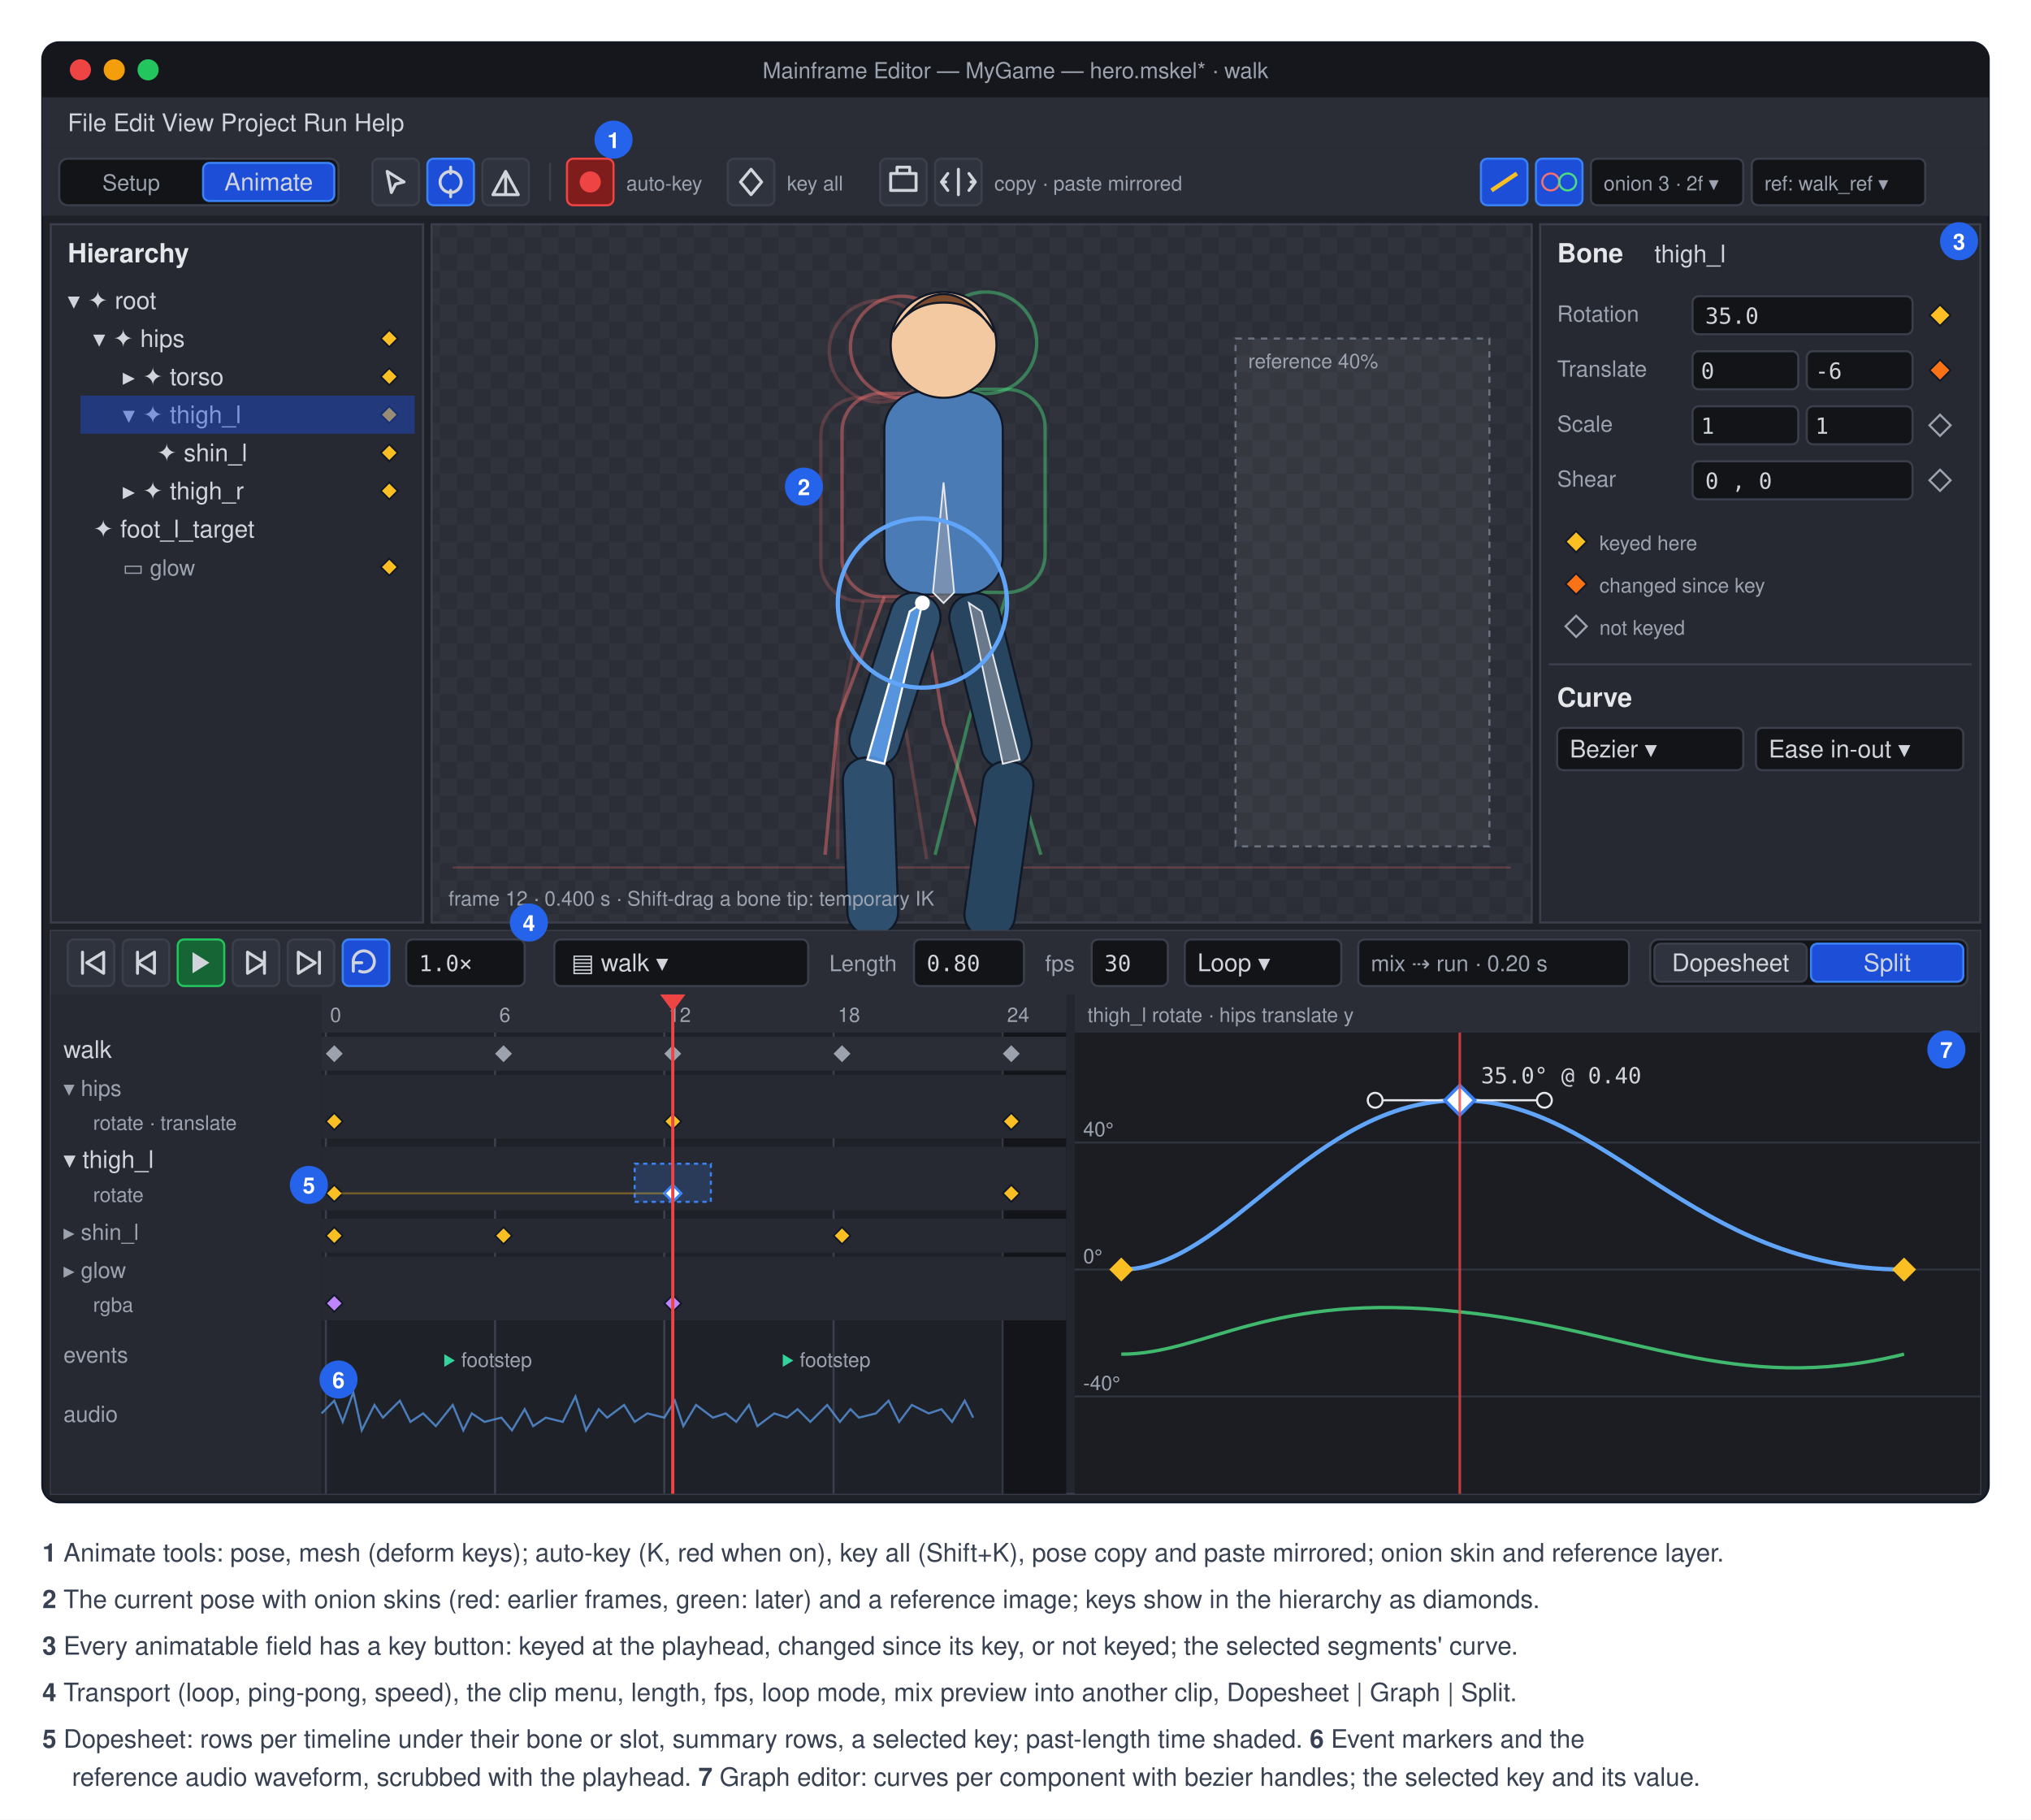
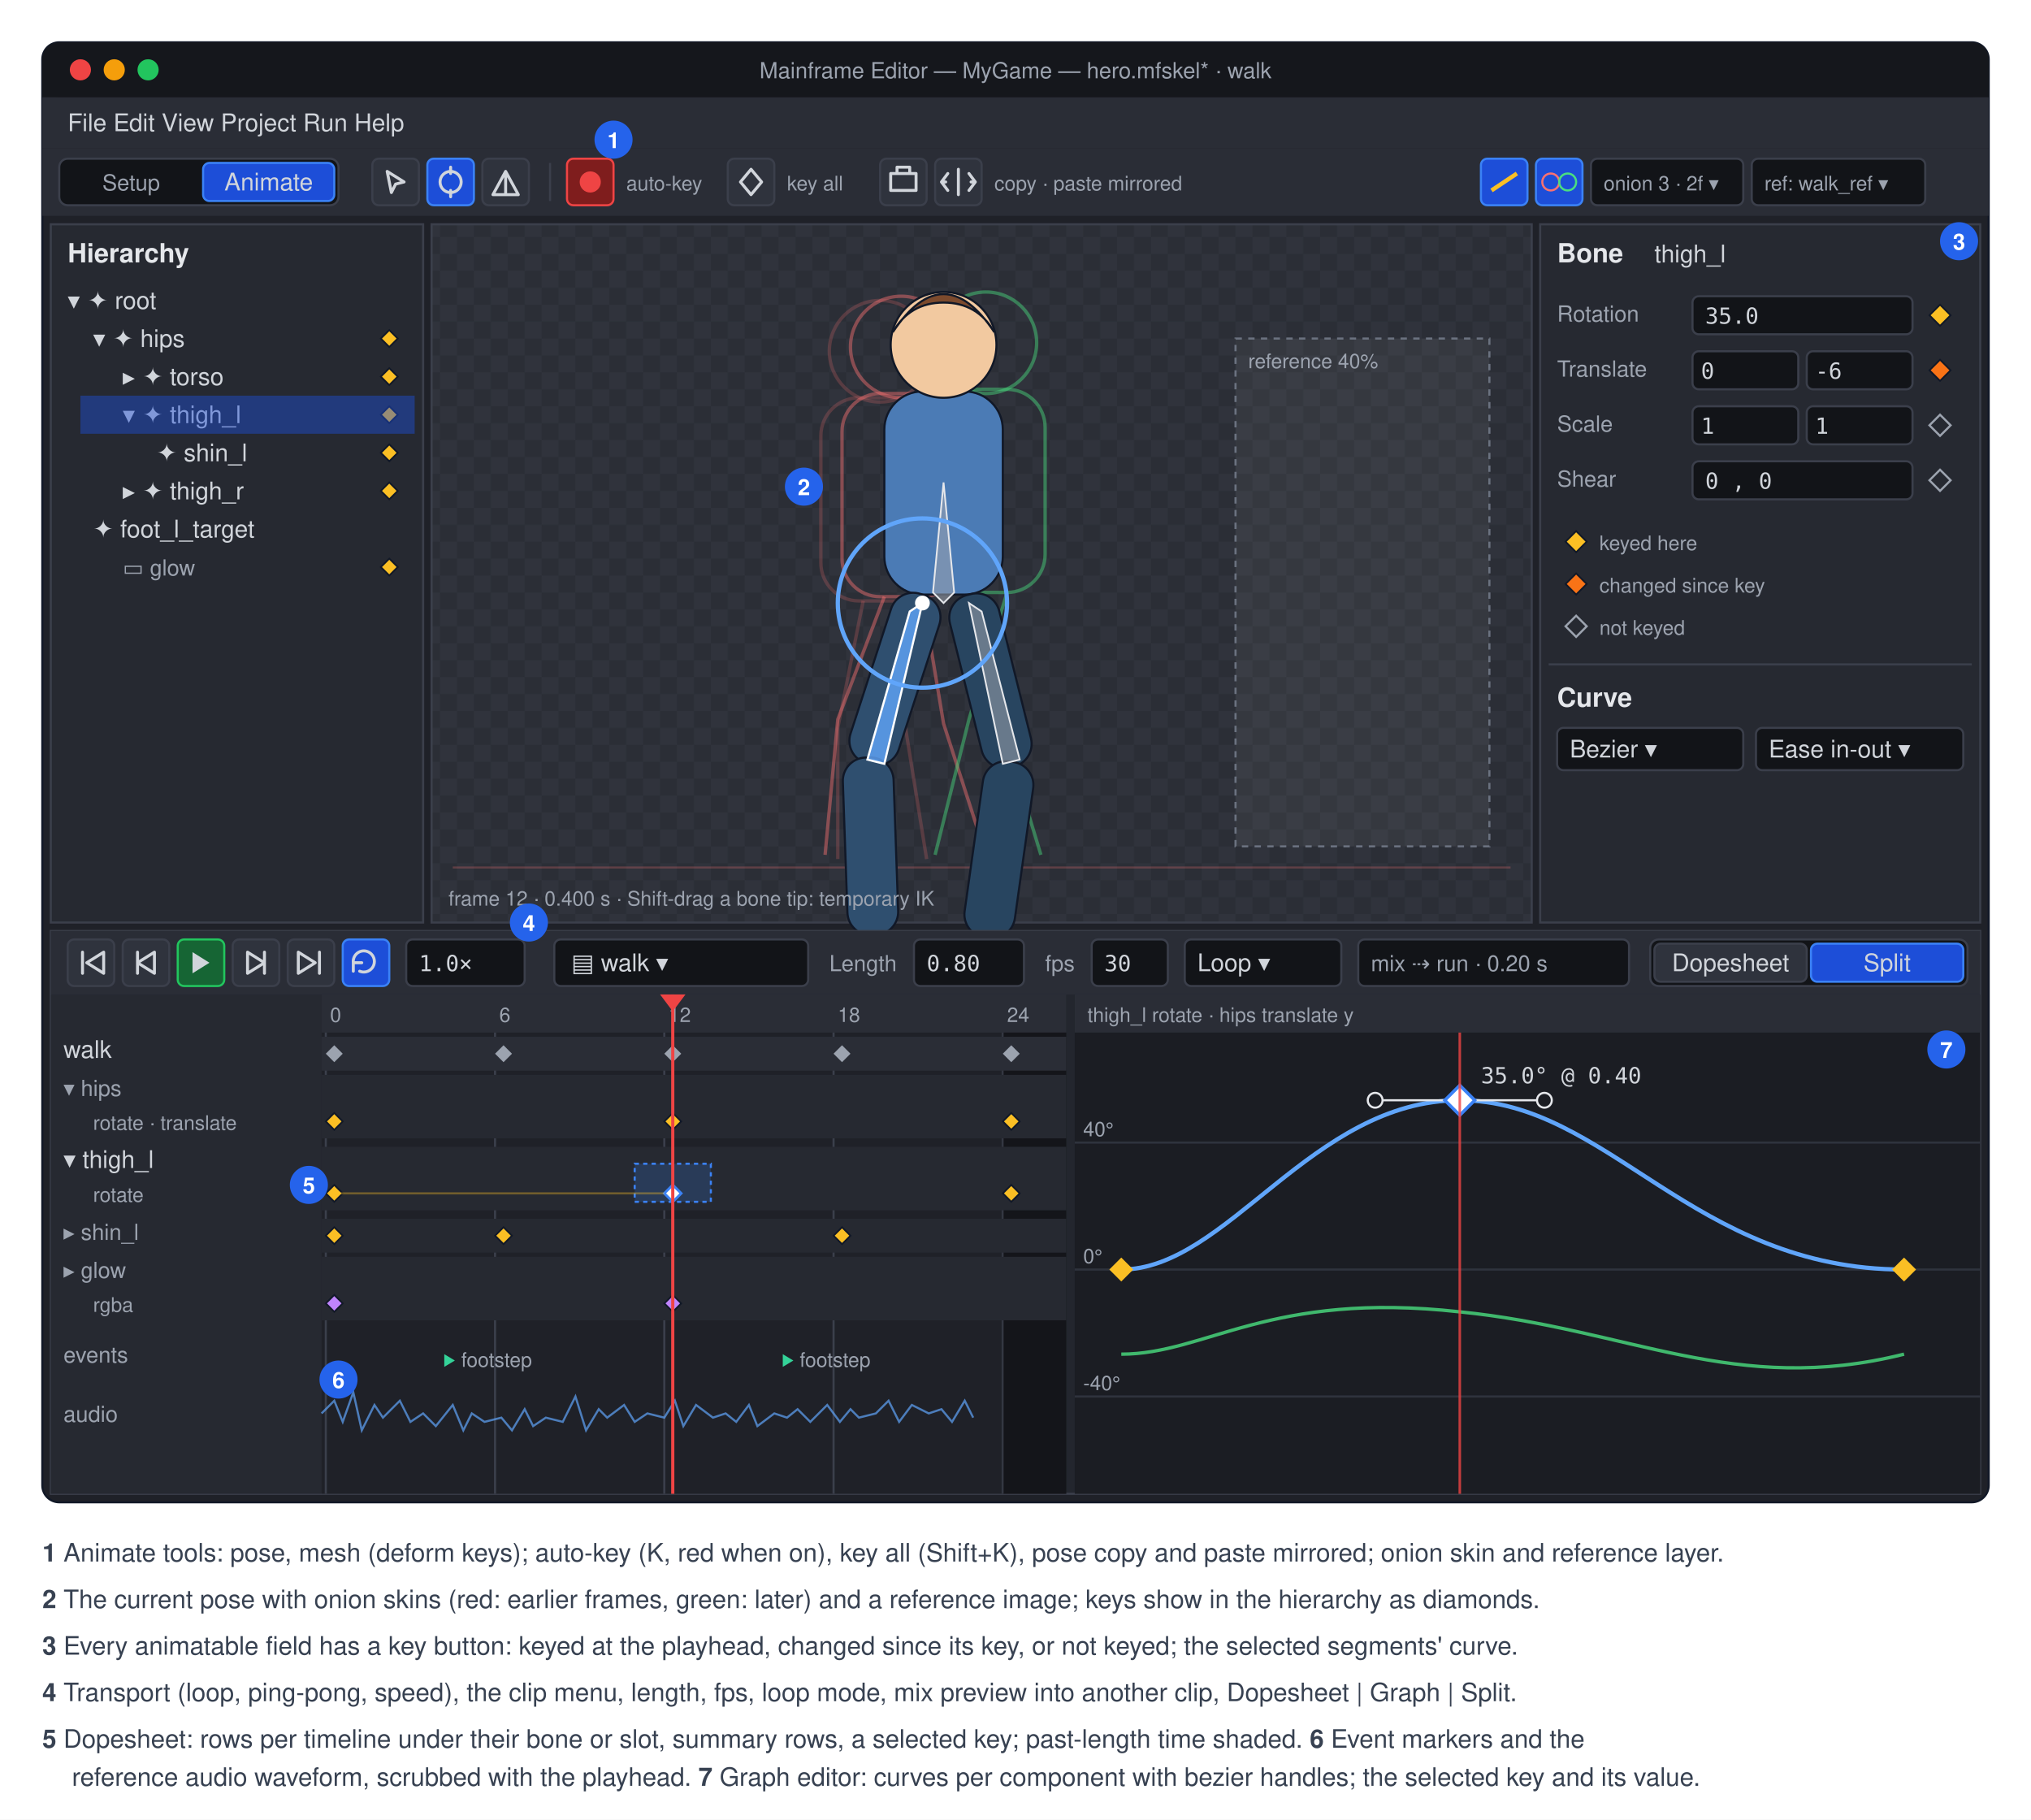
<svg xmlns="http://www.w3.org/2000/svg" viewBox="0 0 960 860" font-family="-apple-system, 'Segoe UI', Helvetica, Arial, sans-serif" font-size="13">
  <rect width="960" height="860" fill="#ffffff" />
  <style>
    .hdr{font-weight:600;font-size:12.5px;fill:#e5e7eb}
    .t{fill:#d1d5db;font-size:11.5px}
    .s{fill:#9ca3af;font-size:10.5px}
    .xs{fill:#9ca3af;font-size:9.5px}
    .m{fill:#d1d5db;font-size:10.5px;font-family:ui-monospace, Menlo, Consolas, monospace}
    .cap{fill:#374151;font-size:12px}
    .num{fill:#ffffff;font-size:10.5px;font-weight:700}
    .g{fill:none;stroke:#d1d5db;stroke-width:1.4;stroke-linecap:round;stroke-linejoin:round}
    .btn{fill:#2f333d;stroke:#3b3f4b}
    .on{fill:#1d4ed8;stroke:#3b82f6}
    .fld{fill:#121418;stroke:#3b3f4b}
    .bone{fill:#9ca3af;fill-opacity:0.55;stroke:#e5e7eb;stroke-width:0.8}
    .art{stroke:#111827;stroke-width:1}
    .key{fill:#fbbf24;stroke:#111827;stroke-width:0.8}
    .keys{fill:#ffffff;stroke:#3b82f6;stroke-width:1.2}
    .row{fill:#2a2d36}
    .row2{fill:#262931}
  </style>
  <defs>
    <pattern id="chk2" width="16" height="16" patternUnits="userSpaceOnUse">
      <rect width="16" height="16" fill="#2b2e36" />
      <rect width="8" height="8" fill="#30333c" />
      <rect x="8" y="8" width="8" height="8" fill="#30333c" />
    </pattern>
    <g id="leg">
      <rect x="-12" y="0" width="24" height="84" rx="11" />
    </g>
  </defs>
  <rect x="20" y="20" width="920" height="690" rx="8" fill="#1f2128" stroke="#111827" />
  <rect x="20" y="20" width="920" height="26" rx="8" fill="#15171c" />
  <rect x="20" y="38" width="920" height="8" fill="#15171c" />
  <circle cx="38" cy="33" r="5" fill="#ef4444" />
  <circle cx="54" cy="33" r="5" fill="#f59e0b" />
  <circle cx="70" cy="33" r="5" fill="#22c55e" />
-   <text x="480" y="37" class="s" text-anchor="middle">Mainframe Editor — MyGame — hero.mskel* · walk</text>
+   <text x="480" y="37" class="s" text-anchor="middle">Mainframe Editor — MyGame — hero.mfskel* · walk</text>
  <rect x="20" y="46" width="920" height="24" fill="#2a2d36" />
  <text x="32" y="62" class="t">File   Edit   View   Project   Run   Help</text>
  <rect x="20" y="70" width="920" height="32" fill="#2a2d36" />
  <rect x="28" y="75" width="132" height="22" rx="4" class="fld" />
  <text x="62" y="90" class="s" text-anchor="middle">Setup</text>
  <rect x="96" y="77" width="62" height="18" rx="3" class="on" />
  <text x="127" y="90" class="t" text-anchor="middle">Animate</text>
  <rect x="176" y="75" width="22" height="22" rx="3" class="btn" />
  <path d="M183,81 l8,5 -4,1 -2,4 z" class="g" />
  <rect x="202" y="75" width="22" height="22" rx="3" class="on" />
  <circle cx="213" cy="86" r="5" class="g" />
  <path d="M213,79 v3 M213,90 v3" class="g" />
  <rect x="228" y="75" width="22" height="22" rx="3" class="btn" />
  <path d="M233,92 l6,-11 6,11 z M239,81 v11" class="g" />
  <line x1="260" y1="77" x2="260" y2="95" stroke="#3b3f4b" />
  <rect x="268" y="75" width="22" height="22" rx="3" fill="#7f1d1d" stroke="#ef4444" />
  <circle cx="279" cy="86" r="5" fill="#ef4444" />
  <text x="296" y="90" class="xs">auto-key</text>
  <rect x="344" y="75" width="22" height="22" rx="3" class="btn" />
  <path d="M355,80 l5,6 -5,6 -5,-6 z" class="g" />
  <text x="372" y="90" class="xs">key all</text>
  <rect x="416" y="75" width="22" height="22" rx="3" class="btn" />
  <path d="M421,82 h12 v8 h-12 z M424,82 v-3 h6 v3" class="g" />
  <rect x="442" y="75" width="22" height="22" rx="3" class="btn" />
  <path d="M453,80 v12 M447,86 h-2 M459,86 h2 M448,82 l-3,4 3,4 M458,82 l3,4 -3,4" class="g" />
  <text x="470" y="90" class="xs">copy · paste mirrored</text>
  <g transform="translate(700,75)">
    <rect width="22" height="22" rx="3" class="on" />
    <path d="M5,15 l12,-8" stroke="#fbbf24" stroke-width="2" />
    <rect x="26" width="22" height="22" rx="3" class="on" />
    <circle cx="33" cy="11" r="4" fill="none" stroke="#f87171" />
    <circle cx="41" cy="11" r="4" fill="none" stroke="#4ade80" />
    <rect x="52" width="72" height="22" rx="3" class="fld" />
    <text x="58" y="15" class="xs">onion 3 · 2f ▾</text>
    <rect x="128" width="82" height="22" rx="3" class="fld" />
    <text x="134" y="15" class="xs">ref: walk_ref ▾</text>
  </g>
  <rect x="24" y="106" width="176" height="330" fill="#262931" stroke="#3b3f4b" />
  <text x="32" y="124" class="hdr">Hierarchy</text>
  <g class="t">
    <text x="32" y="146">▾ ✦ root</text>
    <text x="44" y="164">▾ ✦ hips</text>
    <path d="M180,160 l4,-4 4,4 -4,4 z" class="key" />
    <text x="58" y="182">▸ ✦ torso</text>
    <path d="M180,178 l4,-4 4,4 -4,4 z" class="key" />
    <text x="58" y="200">▾ ✦ thigh_l</text>
    <path d="M180,196 l4,-4 4,4 -4,4 z" class="key" />
    <text x="74" y="218">✦ shin_l</text>
    <path d="M180,214 l4,-4 4,4 -4,4 z" class="key" />
    <text x="58" y="236">▸ ✦ thigh_r</text>
    <path d="M180,232 l4,-4 4,4 -4,4 z" class="key" />
    <text x="44" y="254">✦ foot_l_target</text>
    <text x="58" y="272" class="s">▭ glow</text>
    <path d="M180,268 l4,-4 4,4 -4,4 z" class="key" />
  </g>
  <rect x="38" y="187" width="158" height="18" fill="#1d4ed8" opacity="0.45" />
  <rect x="204" y="106" width="520" height="330" fill="url(#chk2)" stroke="#3b3f4b" />
  <line x1="214" y1="410" x2="714" y2="410" stroke="#f87171" stroke-opacity="0.25" />
  <rect x="584" y="160" width="120" height="240" fill="#ffffff" fill-opacity="0.05" stroke="#6b7280" stroke-dasharray="3 3" />
  <text x="590" y="174" class="xs">reference 40%</text>
  <g fill="none" stroke-width="1.6">
    <g stroke="#f87171" stroke-opacity="0.45">
      <rect x="398" y="186" width="56" height="96" rx="18" />
      <circle cx="426" cy="164" r="24" />
      <path d="M418,282 l-22,58 l-6,64 M436,282 l10,60 l20,62" />
    </g>
    <g stroke="#f87171" stroke-opacity="0.22">
      <rect x="388" y="188" width="56" height="96" rx="18" />
      <circle cx="416" cy="166" r="24" />
      <path d="M408,284 l-12,60 l0,62 M426,284 l2,60 l10,62" />
    </g>
    <g stroke="#4ade80" stroke-opacity="0.45">
      <rect x="438" y="184" width="56" height="96" rx="18" />
      <circle cx="466" cy="162" r="24" />
      <path d="M458,280 l14,58 l20,66 M476,280 l-18,60 l-16,64" />
    </g>
  </g>
  <g class="art">
    <rect x="418" y="185" width="56" height="96" rx="18" fill="#4b7bb5" />
    <circle cx="446" cy="163" r="25" fill="#f2c9a0" />
    <path d="M422,157 q24,-36 48,0 q-8,-14 -24,-14 q-16,0 -24,14 z" fill="#7c4a2d" />
    <g fill="#2f4f6f">
      <use href="#leg" transform="translate(436,281) rotate(18)" />
      <use href="#leg" transform="translate(410,358) rotate(-2)" />
    </g>
    <g fill="#284560">
      <use href="#leg" transform="translate(458,281) rotate(-14)" />
      <use href="#leg" transform="translate(478,360) rotate(8)" />
    </g>
  </g>
  <path d="M446,285 l5,-5 l-5,-52 l-5,52 z" class="bone" />
  <path d="M436,285 l-6,4 l-20,70 l8,2 z" fill="#60a5fa" fill-opacity="0.8" stroke="#fff" stroke-width="1" />
  <path d="M458,285 l6,4 l18,70 l-8,2 z" class="bone" />
  <circle cx="436" cy="285" r="3.5" fill="#fff" />
  <circle cx="436" cy="285" r="40" fill="none" stroke="#60a5fa" stroke-width="2" />
  <text x="212" y="428" class="xs">frame 12 · 0.400 s   ·   Shift-drag a bone tip: temporary IK</text>
  <rect x="728" y="106" width="208" height="330" fill="#262931" stroke="#3b3f4b" />
  <text x="736" y="124" class="hdr">Bone</text>
  <text x="782" y="124" class="t">thigh_l</text>
  <g class="s">
    <text x="736" y="152">Rotation</text>
    <rect x="800" y="140" width="104" height="18" rx="3" class="fld" />
    <text x="806" y="153" class="m">35.0</text>
    <path d="M912,149 l5,-5 5,5 -5,5 z" class="key" />
    <text x="736" y="178">Translate</text>
    <rect x="800" y="166" width="50" height="18" rx="3" class="fld" />
    <text x="804" y="179" class="m">0</text>
    <rect x="854" y="166" width="50" height="18" rx="3" class="fld" />
    <text x="858" y="179" class="m">-6</text>
    <path d="M912,175 l5,-5 5,5 -5,5 z" fill="#f97316" stroke="#111827" stroke-width="0.8" />
    <text x="736" y="204">Scale</text>
    <rect x="800" y="192" width="50" height="18" rx="3" class="fld" />
    <text x="804" y="205" class="m">1</text>
    <rect x="854" y="192" width="50" height="18" rx="3" class="fld" />
    <text x="858" y="205" class="m">1</text>
    <path d="M912,201 l5,-5 5,5 -5,5 z" fill="none" stroke="#9ca3af" />
    <text x="736" y="230">Shear</text>
    <rect x="800" y="218" width="104" height="18" rx="3" class="fld" />
    <text x="806" y="231" class="m">0 , 0</text>
    <path d="M912,227 l5,-5 5,5 -5,5 z" fill="none" stroke="#9ca3af" />
  </g>
  <g class="xs">
    <path d="M740,256 l5,-5 5,5 -5,5 z" class="key" />
    <text x="756" y="260">keyed here</text>
    <path d="M740,276 l5,-5 5,5 -5,5 z" fill="#f97316" stroke="#111827" stroke-width="0.8" />
    <text x="756" y="280">changed since key</text>
    <path d="M740,296 l5,-5 5,5 -5,5 z" fill="none" stroke="#9ca3af" />
    <text x="756" y="300">not keyed</text>
  </g>
  <line x1="732" y1="314" x2="932" y2="314" stroke="#3b3f4b" />
  <text x="736" y="334" class="hdr">Curve</text>
  <rect x="736" y="344" width="88" height="20" rx="3" class="fld" />
  <text x="742" y="358" class="t">Bezier ▾</text>
  <rect x="830" y="344" width="98" height="20" rx="3" class="fld" />
  <text x="836" y="358" class="t">Ease in-out ▾</text>
  <rect x="24" y="440" width="912" height="266" fill="#23262e" stroke="#3b3f4b" />
  <rect x="24" y="440" width="912" height="30" fill="#2a2d36" />
  <g transform="translate(32,444)">
    <rect width="22" height="22" rx="3" class="btn" />
    <path d="M7,6 v10 M17,6 l-8,5 8,5 z" class="g" />
    <rect x="26" width="22" height="22" rx="3" class="btn" />
    <path d="M41,6 l-8,5 8,5 z M33,6 v10" class="g" />
    <rect x="52" width="22" height="22" rx="3" fill="#166534" stroke="#22c55e" />
    <path d="M59,6 l8,5 -8,5 z" fill="#d1d5db" />
    <rect x="78" width="22" height="22" rx="3" class="btn" />
    <path d="M85,6 l8,5 -8,5 z M93,6 v10" class="g" />
    <rect x="104" width="22" height="22" rx="3" class="btn" />
    <path d="M109,6 l8,5 -8,5 z M119,6 v10" class="g" />
    <rect x="130" width="22" height="22" rx="3" class="on" />
    <path d="M135,11 a5,5 0 1 1 3,4 M135,15 v-4 h4" class="g" />
    <rect x="160" width="56" height="22" rx="3" class="fld" />
    <text x="166" y="15" class="m">1.0×</text>
  </g>
  <rect x="262" y="444" width="120" height="22" rx="3" class="fld" />
  <text x="270" y="459" class="t">▤ walk ▾</text>
  <text x="392" y="459" class="s">Length</text>
  <rect x="432" y="444" width="52" height="22" rx="3" class="fld" />
  <text x="438" y="459" class="m">0.80</text>
  <text x="494" y="459" class="s">fps</text>
  <rect x="516" y="444" width="36" height="22" rx="3" class="fld" />
  <text x="522" y="459" class="m">30</text>
  <rect x="560" y="444" width="74" height="22" rx="3" class="fld" />
  <text x="566" y="459" class="t">Loop ▾</text>
  <rect x="642" y="444" width="128" height="22" rx="3" class="fld" />
  <text x="648" y="459" class="s">mix ⇢ run · 0.20 s</text>
  <rect x="780" y="444" width="150" height="22" rx="4" class="fld" />
  <rect x="782" y="446" width="72" height="18" rx="3" class="btn" />
  <text x="818" y="459" class="t" text-anchor="middle">Dopesheet</text>
  <rect x="856" y="446" width="72" height="18" rx="3" class="on" />
  <text x="892" y="459" class="t" text-anchor="middle">Split</text>
  <rect x="24" y="470" width="128" height="236" fill="#262931" />
  <g class="s">
    <text x="30" y="500" class="t">walk</text>
    <text x="30" y="518">▾ hips</text>
    <text x="44" y="534" class="xs">rotate · translate</text>
    <text x="30" y="552" class="t">▾ thigh_l</text>
    <text x="44" y="568" class="xs">rotate</text>
    <text x="30" y="586">▸ shin_l</text>
    <text x="30" y="604">▸ glow</text>
    <text x="44" y="620" class="xs">rgba</text>
    <text x="30" y="644">events</text>
    <text x="30" y="672">audio</text>
  </g>
  <rect x="152" y="470" width="352" height="236" fill="#1f2128" />
  <rect x="152" y="470" width="352" height="18" fill="#2a2d36" />
  <g class="xs">
    <text x="156" y="483">0</text>
    <text x="236" y="483">6</text>
    <text x="316" y="483">12</text>
    <text x="396" y="483">18</text>
    <text x="476" y="483">24</text>
  </g>
  <g stroke="#3b3f4b">
    <line x1="154" y1="488" x2="154" y2="706" />
    <line x1="234" y1="488" x2="234" y2="706" />
    <line x1="314" y1="488" x2="314" y2="706" />
    <line x1="394" y1="488" x2="394" y2="706" />
    <line x1="474" y1="488" x2="474" y2="706" />
  </g>
  <rect x="474" y="488" width="30" height="218" fill="#000" fill-opacity="0.35" />
  <rect x="152" y="490" width="352" height="16" class="row" />
  <rect x="152" y="508" width="352" height="30" class="row2" />
  <rect x="152" y="542" width="352" height="30" class="row2" />
  <rect x="152" y="576" width="352" height="16" class="row2" />
  <rect x="152" y="594" width="352" height="30" class="row2" />
  <g fill="#9ca3af">
    <path d="M154,498 l4,-4 4,4 -4,4 z" />
    <path d="M234,498 l4,-4 4,4 -4,4 z" />
    <path d="M314,498 l4,-4 4,4 -4,4 z" />
    <path d="M394,498 l4,-4 4,4 -4,4 z" />
    <path d="M474,498 l4,-4 4,4 -4,4 z" />
  </g>
  <g class="key">
    <path d="M154,530 l4,-4 4,4 -4,4 z" />
    <path d="M314,530 l4,-4 4,4 -4,4 z" />
    <path d="M474,530 l4,-4 4,4 -4,4 z" />
  </g>
  <rect x="300" y="550" width="36" height="18" fill="#3b82f6" fill-opacity="0.2" stroke="#3b82f6" stroke-dasharray="2 2" />
  <g class="keys">
    <path d="M314,564 l4,-4 4,4 -4,4 z" />
  </g>
  <g class="key">
    <path d="M154,564 l4,-4 4,4 -4,4 z" />
    <path d="M474,564 l4,-4 4,4 -4,4 z" />
  </g>
  <line x1="158" y1="564" x2="314" y2="564" stroke="#fbbf24" stroke-opacity="0.35" />
  <g class="key">
    <path d="M154,584 l4,-4 4,4 -4,4 z" />
    <path d="M234,584 l4,-4 4,4 -4,4 z" />
    <path d="M394,584 l4,-4 4,4 -4,4 z" />
  </g>
  <g fill="#c084fc" stroke="#111827" stroke-width="0.8">
    <path d="M154,616 l4,-4 4,4 -4,4 z" />
    <path d="M314,616 l4,-4 4,4 -4,4 z" />
  </g>
  <g fill="#34d399">
    <path d="M210,636 v10 l5,-3 -5,-3" />
    <path d="M370,636 v10 l5,-3 -5,-3" />
  </g>
  <text x="218" y="646" class="xs">footstep</text>
  <text x="378" y="646" class="xs">footstep</text>
  <path d="M152,668 l6,-6 4,10 5,-14 4,18 6,-12 4,6 8,-8 5,10 6,-4 6,6 8,-10 5,12 4,-8 6,4 8,-2 5,6 6,-10 4,8 6,-4 8,2 6,-12 5,16 6,-10 4,4 8,-6 5,8 6,-4 8,2 5,-8 4,12 6,-10 8,6 6,-2 5,4 6,-8 4,10 8,-6 6,2 5,-4 6,6 8,-8 6,8 5,-6 4,4 8,-2 6,-6 5,10 6,-8 8,4 6,-2 5,6 6,-10 4,8" fill="none" stroke="#60a5fa" stroke-opacity="0.7" />
  <line x1="318" y1="470" x2="318" y2="706" stroke="#ef4444" stroke-width="1.5" />
  <path d="M312,470 h12 l-6,8 z" fill="#ef4444" />
  <rect x="508" y="470" width="428" height="236" fill="#1b1d23" />
  <rect x="508" y="470" width="428" height="18" fill="#2a2d36" />
  <text x="514" y="483" class="xs">thigh_l rotate  ·  hips translate y</text>
  <g stroke="#2f333d">
    <line x1="508" y1="540" x2="936" y2="540" />
    <line x1="508" y1="600" x2="936" y2="600" />
    <line x1="508" y1="660" x2="936" y2="660" />
  </g>
  <text x="512" y="537" class="xs">40°</text>
  <text x="512" y="597" class="xs">0°</text>
  <text x="512" y="657" class="xs">-40°</text>
  <path d="M530,600 C580,600 620,520 690,520 C760,520 800,600 900,600" fill="none" stroke="#60a5fa" stroke-width="2" />
  <path d="M530,640 C570,640 600,610 690,620 C770,628 820,660 900,640" fill="none" stroke="#4ade80" stroke-width="1.6" stroke-opacity="0.8" />
  <g>
    <line x1="650" y1="520" x2="730" y2="520" stroke="#e5e7eb" stroke-width="1" />
    <circle cx="650" cy="520" r="3.5" fill="#1b1d23" stroke="#e5e7eb" />
    <circle cx="730" cy="520" r="3.5" fill="#1b1d23" stroke="#e5e7eb" />
    <rect x="685" y="515" width="10" height="10" fill="#ffffff" stroke="#3b82f6" stroke-width="1.5" transform="rotate(45 690 520)" />
    <rect x="526" y="596" width="8" height="8" fill="#fbbf24" transform="rotate(45 530 600)" />
    <rect x="896" y="596" width="8" height="8" fill="#fbbf24" transform="rotate(45 900 600)" />
  </g>
  <line x1="690" y1="488" x2="690" y2="706" stroke="#ef4444" stroke-width="1.2" stroke-opacity="0.8" />
  <text x="700" y="512" class="m">35.0° @ 0.40</text>
  <g>
    <circle cx="290" cy="66" r="9" fill="#2563eb" />
    <text x="290" y="70" class="num" text-anchor="middle">1</text>
    <circle cx="380" cy="230" r="9" fill="#2563eb" />
    <text x="380" y="234" class="num" text-anchor="middle">2</text>
    <circle cx="926" cy="114" r="9" fill="#2563eb" />
    <text x="926" y="118" class="num" text-anchor="middle">3</text>
    <circle cx="250" cy="436" r="9" fill="#2563eb" />
    <text x="250" y="440" class="num" text-anchor="middle">4</text>
    <circle cx="146" cy="560" r="9" fill="#2563eb" />
    <text x="146" y="564" class="num" text-anchor="middle">5</text>
    <circle cx="160" cy="652" r="9" fill="#2563eb" />
    <text x="160" y="656" class="num" text-anchor="middle">6</text>
    <circle cx="920" cy="496" r="9" fill="#2563eb" />
    <text x="920" y="500" class="num" text-anchor="middle">7</text>
  </g>
  <g class="cap">
    <text x="20" y="738">
      <tspan font-weight="600">1</tspan>  Animate tools: pose, mesh (deform keys); auto-key (K, red when on), key all (Shift+K), pose copy and paste mirrored; onion skin and reference layer.</text>
    <text x="20" y="760">
      <tspan font-weight="600">2</tspan>  The current pose with onion skins (red: earlier frames, green: later) and a reference image; keys show in the hierarchy as diamonds.</text>
    <text x="20" y="782">
      <tspan font-weight="600">3</tspan>  Every animatable field has a key button: keyed at the playhead, changed since its key, or not keyed; the selected segments' curve.</text>
    <text x="20" y="804">
      <tspan font-weight="600">4</tspan>  Transport (loop, ping-pong, speed), the clip menu, length, fps, loop mode, mix preview into another clip, Dopesheet | Graph | Split.</text>
    <text x="20" y="826">
      <tspan font-weight="600">5</tspan>  Dopesheet: rows per timeline under their bone or slot, summary rows, a selected key; past-length time shaded.  <tspan font-weight="600">6</tspan>  Event markers and the</text>
    <text x="34" y="844">reference audio waveform, scrubbed with the playhead.  <tspan font-weight="600">7</tspan>  Graph editor: curves per component with bezier handles; the selected key and its value.</text>
  </g>
</svg>
